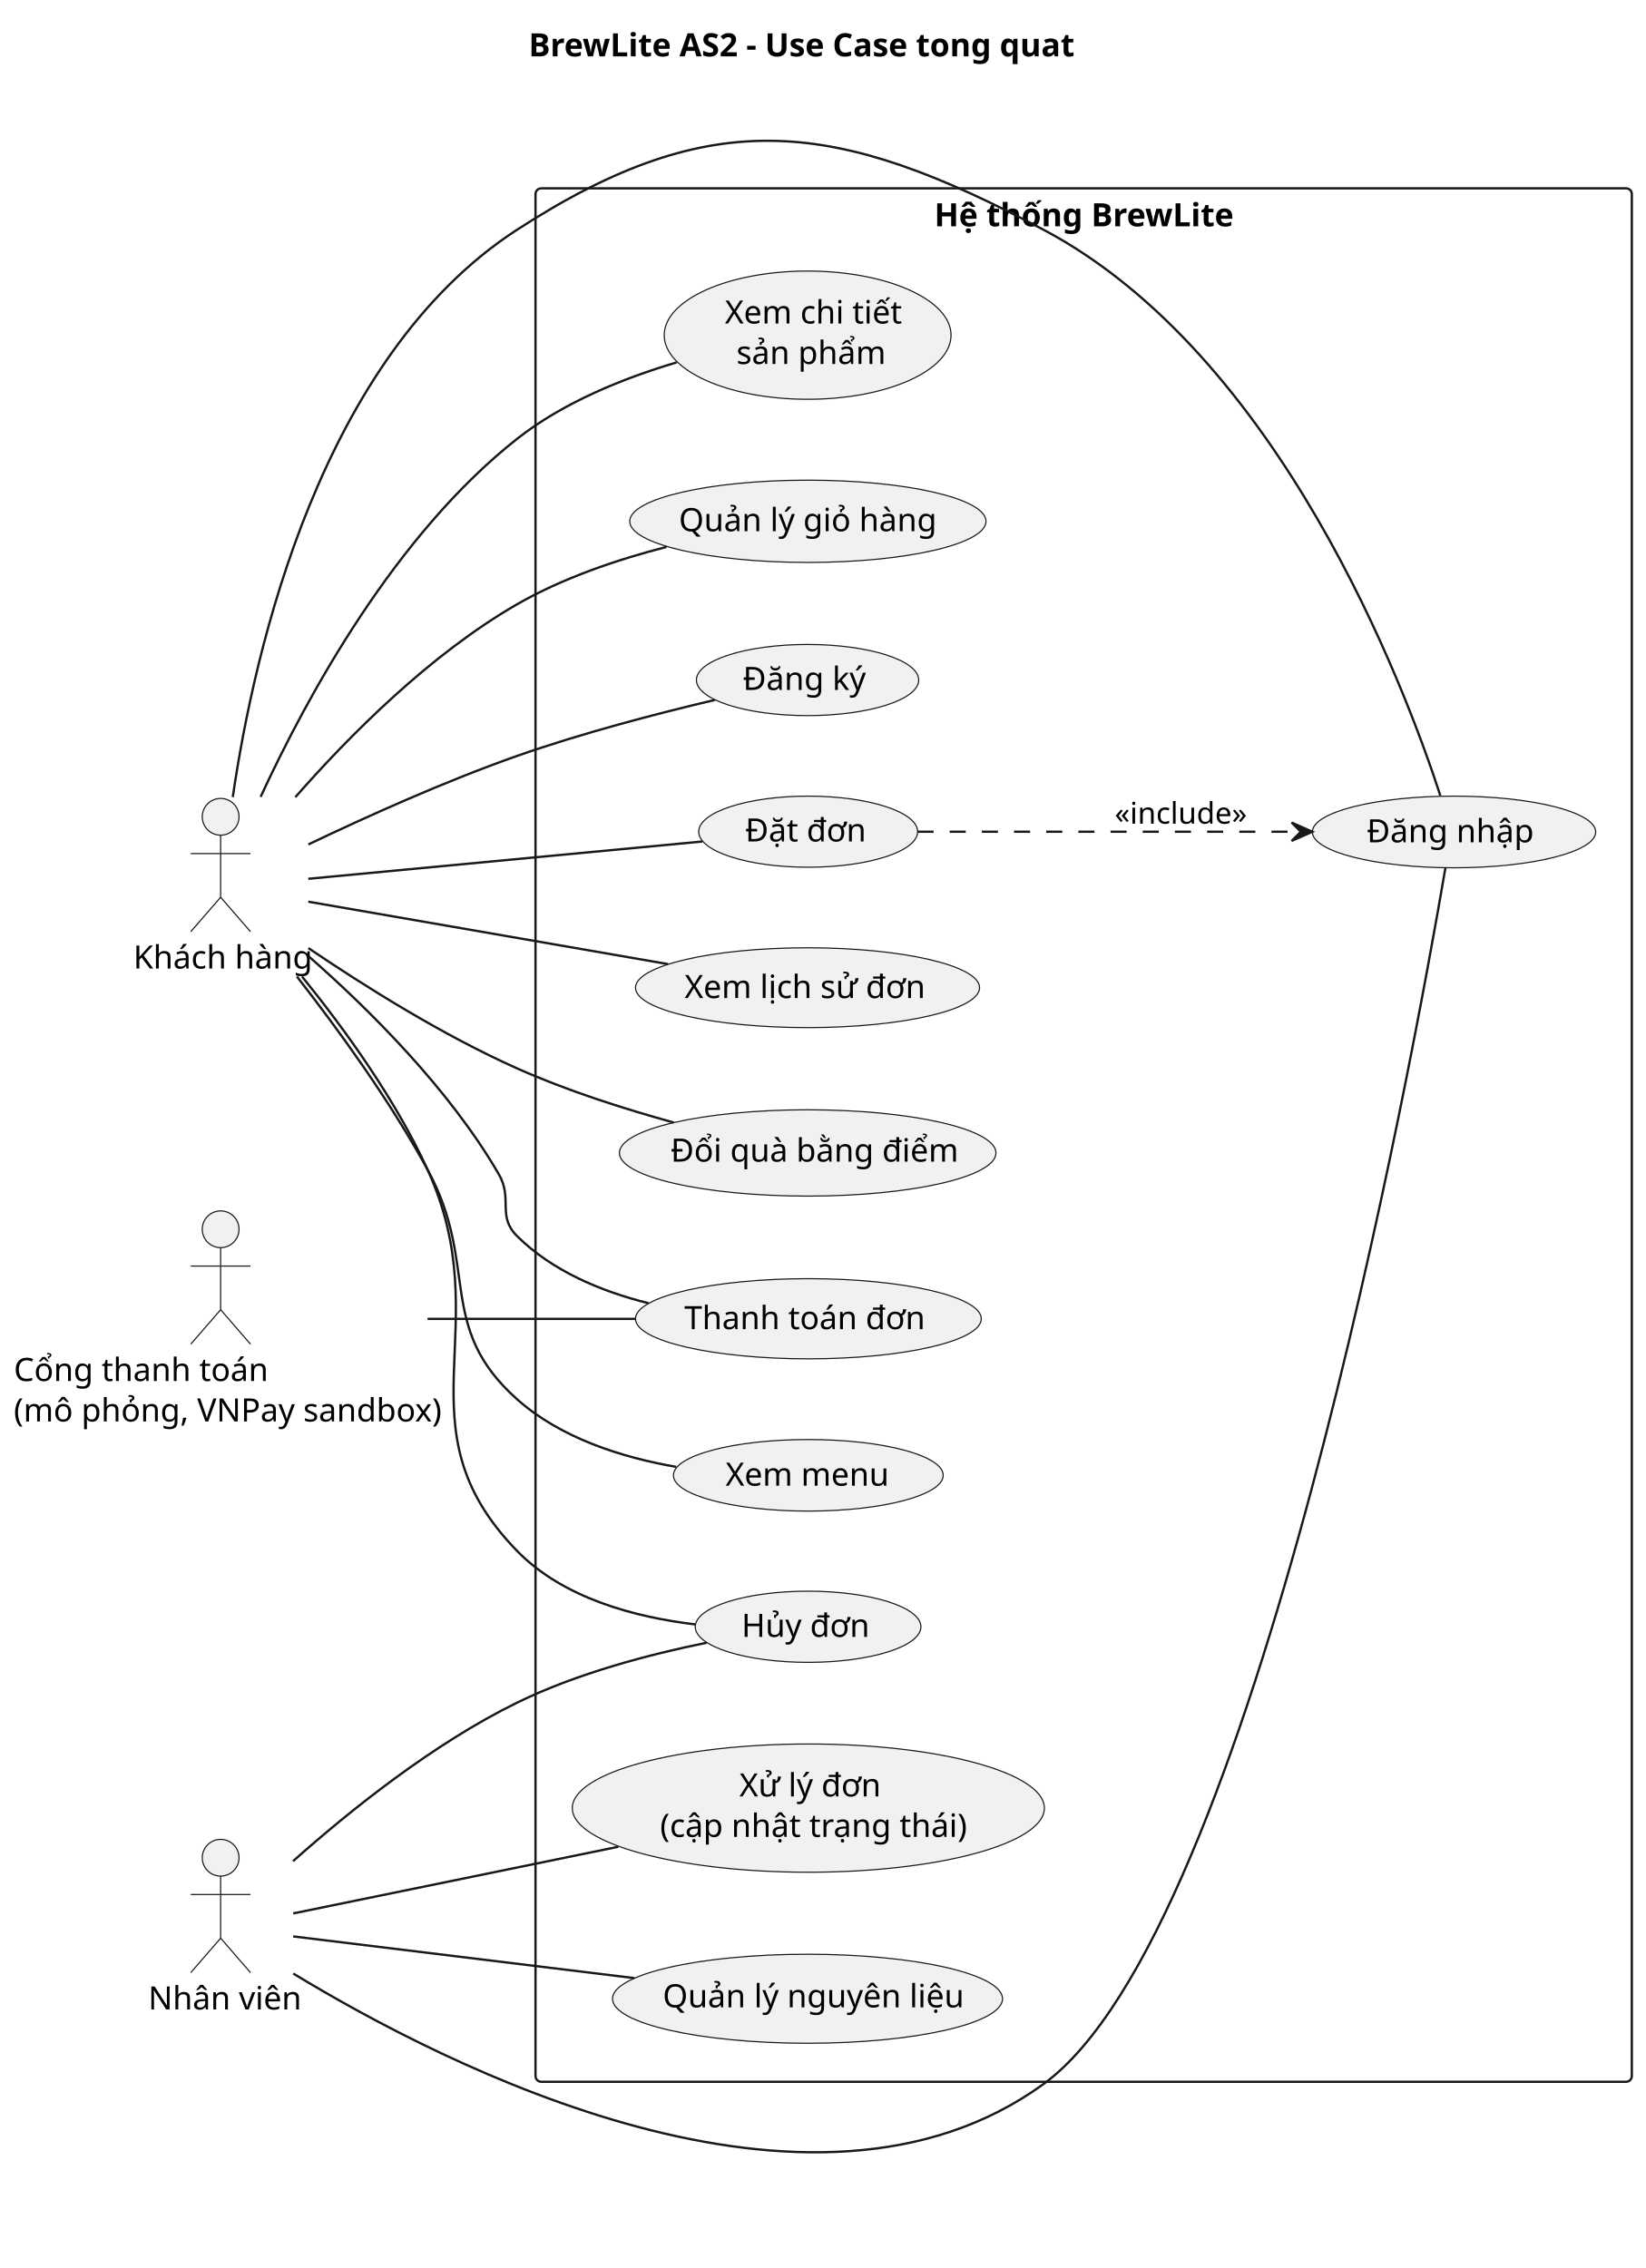
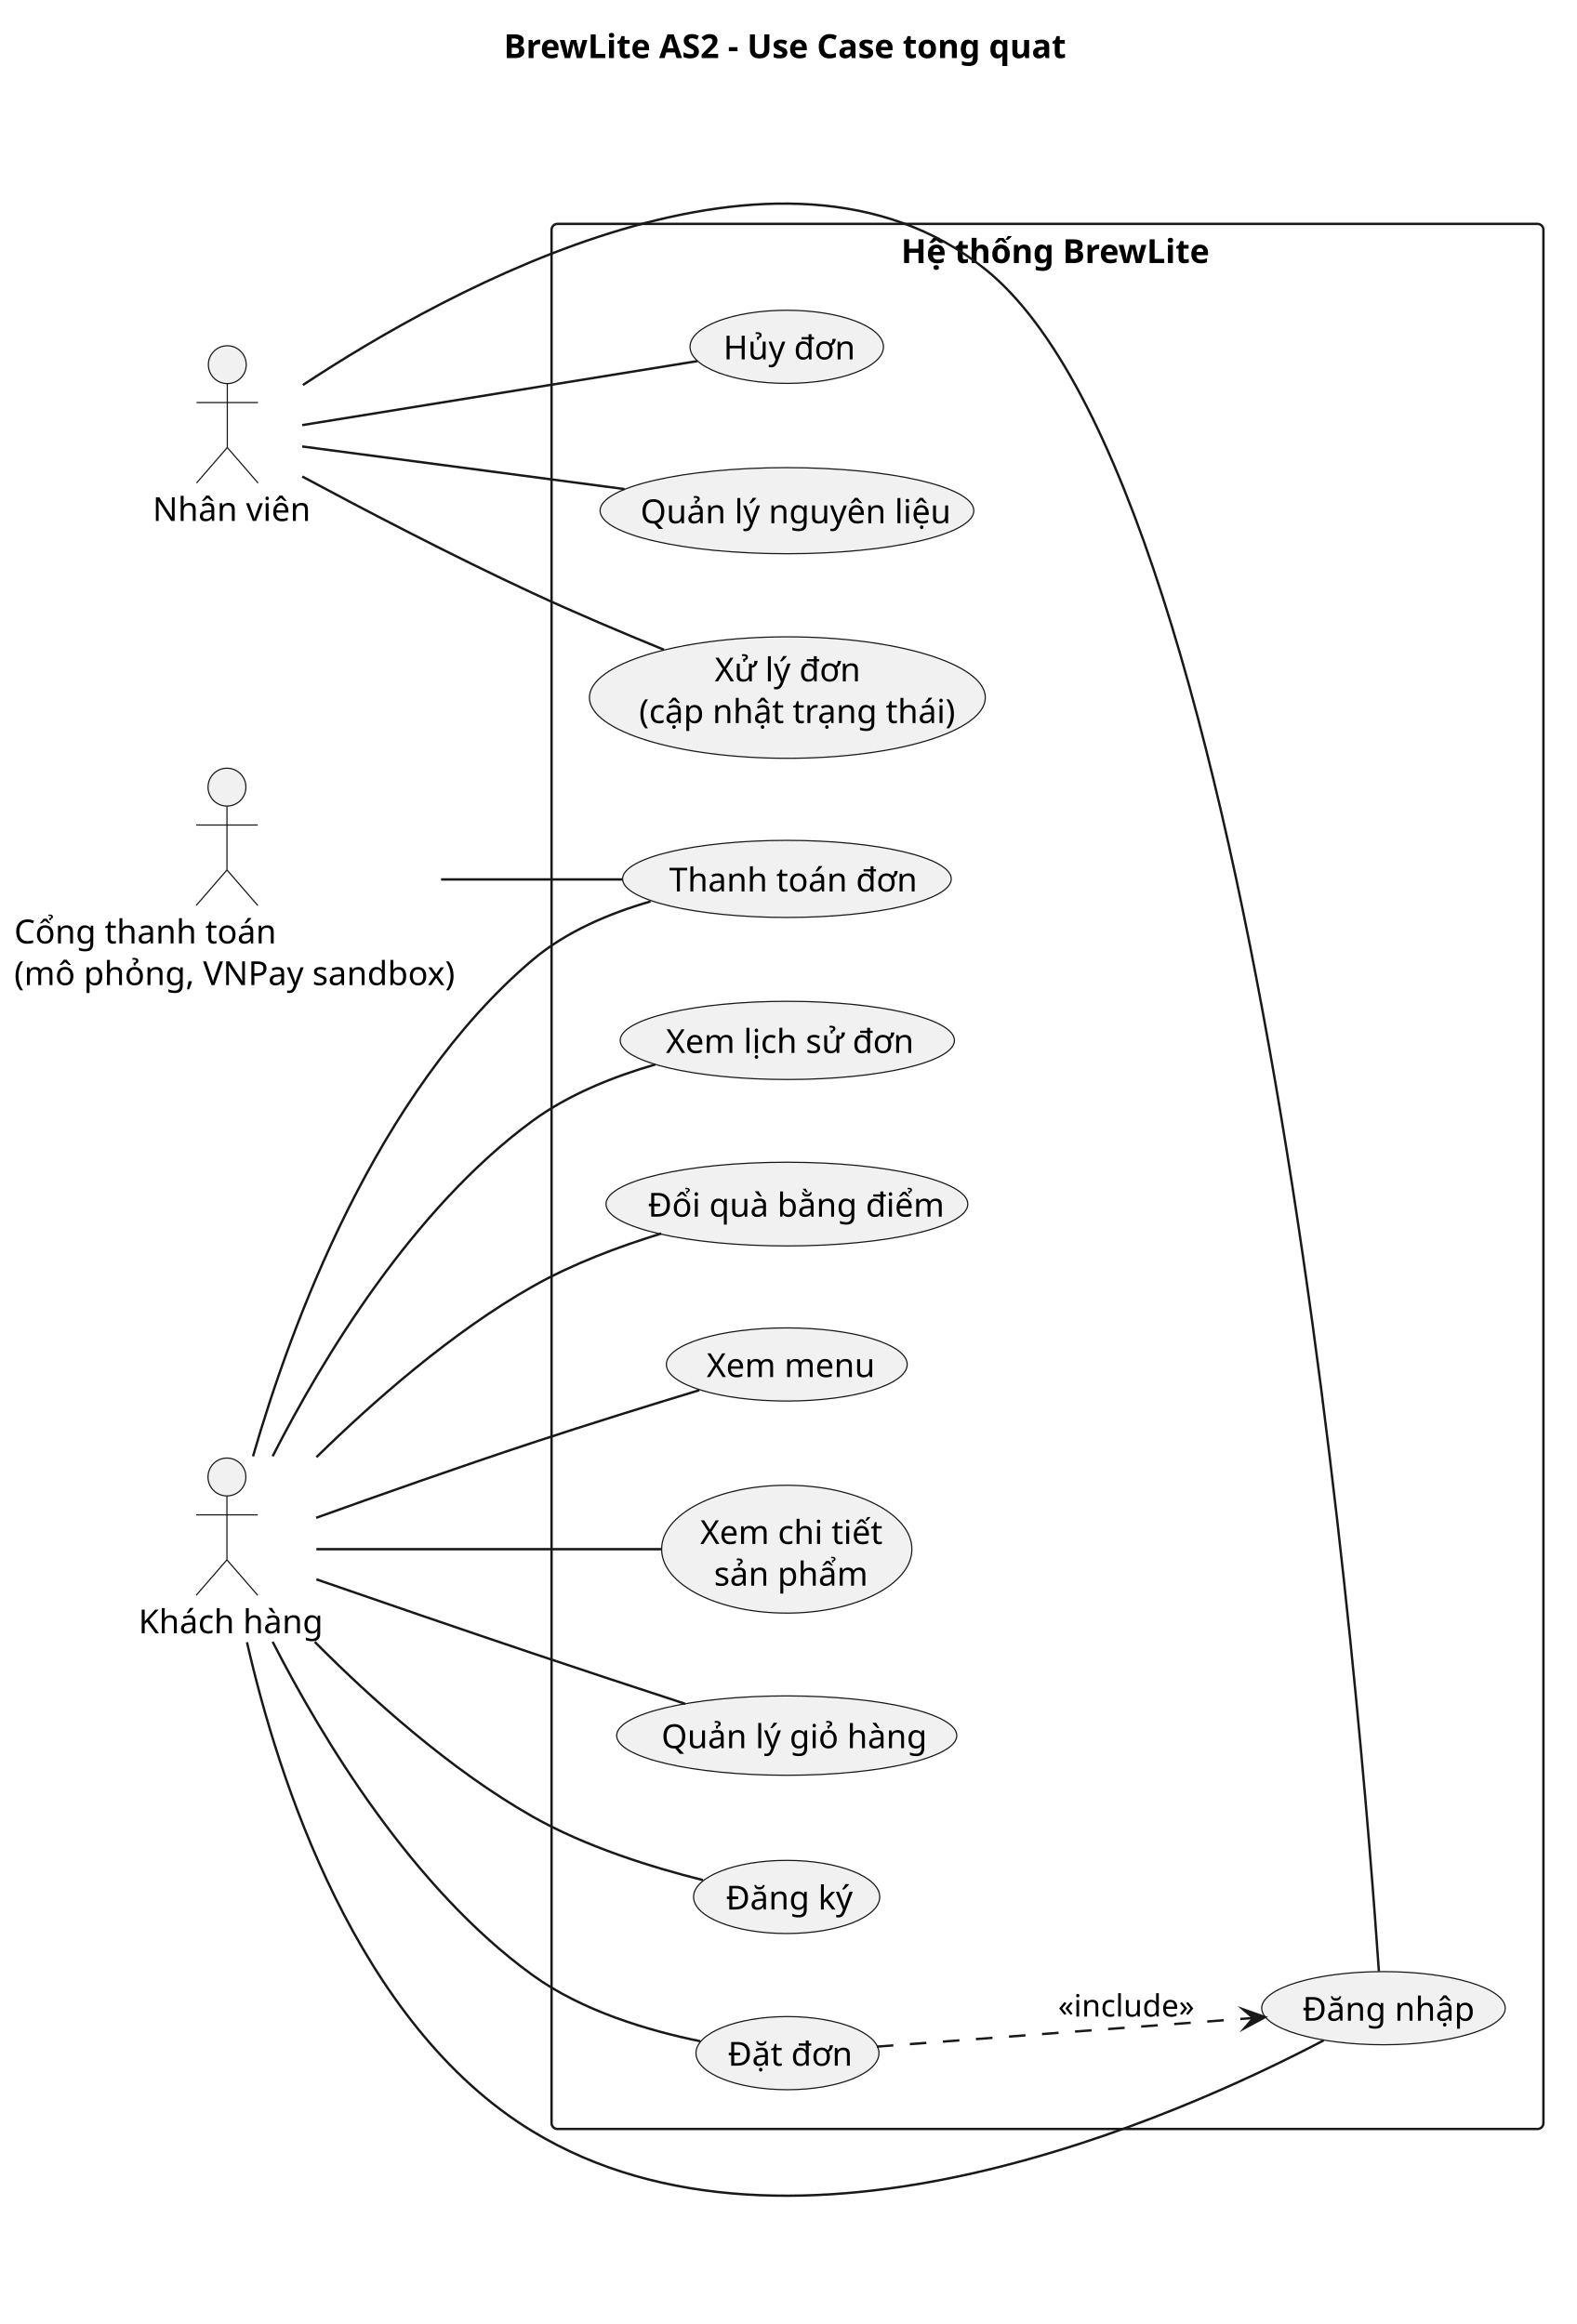
- <svg xmlns="http://www.w3.org/2000/svg" contentStyleType="text/css" height="987px" preserveAspectRatio="none" style="width:716px;height:987px;background:#FFFFFF;" version="1.1" viewBox="0 0 716 987" width="716px" zoomAndPan="magnify">
+ <svg xmlns="http://www.w3.org/2000/svg" version="1.1" data-diagram-type="DESCRIPTION" style="width:666px;height:982px;background:#FFFFFF;" width="666px" height="982px" viewBox="0 0 666 982" zoomAndPan="magnify" preserveAspectRatio="none" contentStyleType="text/css">
  <defs />
-   <g>
-     <text fill="#000000" font-family="sans-serif" font-size="14" font-weight="bold" lengthAdjust="spacing" textLength="242" x="230" y="24.533">BrewLite AS2 - Use Case tong quat</text>
-     <g id="cluster_Hệ thống BrewLite">
-       <rect fill="none" height="824" rx="2.5" ry="2.5" style="stroke:#181818;stroke-width:1.0;" width="477" x="233" y="81.959" />
-       <text fill="#000000" font-family="sans-serif" font-size="14" font-weight="bold" lengthAdjust="spacing" textLength="130" x="406.5" y="98.493">Hệ thống BrewLite</text>
+   <g font-family="sans-serif" lengthAdjust="spacing">
+     <g class="title" data-source-line="6">
+       <text x="212.811" y="24.533" fill="#000" font-size="14" textLength="233.379" font-weight="700">BrewLite AS2 - Use Case tong quat</text>
    </g>
-     <g id="elem_UC1">
-       <ellipse cx="351.691" cy="642.032" fill="#F1F1F1" rx="58.691" ry="15.573" style="stroke:#181818;stroke-width:0.5;" />
-       <text fill="#000000" font-family="sans-serif" font-size="14" lengthAdjust="spacing" textLength="66" x="315.691" y="646.549">Xem menu</text>
+     <g class="cluster" data-qualified-name="H. th.ng BrewLite" id="ent0004" data-source-line="12">
+       <rect x="233" y="94.599" width="419" height="805" fill="none" style="stroke:#181818;stroke-width:1;" rx="2.5" ry="2.5" />
+       <text x="380.666" y="111.133" fill="#000" font-size="14" textLength="123.669" font-weight="700">Hệ thống BrewLite</text>
    </g>
-     <g id="elem_UC2">
-       <ellipse cx="351.397" cy="145.863" fill="#F1F1F1" rx="62.397" ry="27.903" style="stroke:#181818;stroke-width:0.5;" />
-       <text fill="#000000" font-family="sans-serif" font-size="14" lengthAdjust="spacing" textLength="72" x="315.397" y="140.787">Xem chi tiết</text>
-       <text fill="#000000" font-family="sans-serif" font-size="14" lengthAdjust="spacing" textLength="62" x="320.397" y="158.396">sản phẩm</text>
+     <g class="entity" data-qualified-name="H. th.ng BrewLite.UC1" id="ent0005" data-source-line="13">
+       <ellipse cx="332.369" cy="576.551" rx="50.869" ry="15.452" fill="#F1F1F1" style="stroke:#181818;stroke-width:0.5;" />
+       <text x="298.52" y="581.856" fill="#000" font-size="14" textLength="67.696">Xem menu</text>
    </g>
-     <g id="elem_UC3">
-       <ellipse cx="351.507" cy="226.861" fill="#F1F1F1" rx="77.507" ry="17.901" style="stroke:#181818;stroke-width:0.5;" />
-       <text fill="#000000" font-family="sans-serif" font-size="14" lengthAdjust="spacing" textLength="108" x="295.357" y="231.175">Quản lý giỏ hàng</text>
+     <g class="entity" data-qualified-name="H. th.ng BrewLite.UC2" id="ent0006" data-source-line="14">
+       <ellipse cx="332.356" cy="654.607" rx="52.856" ry="27.008" fill="#F1F1F1" style="stroke:#181818;stroke-width:0.5;" />
+       <text x="295.787" y="652.398" fill="#000" font-size="14" textLength="73.138">Xem chi tiết</text>
+       <text x="301.615" y="670.008" fill="#000" font-size="14" textLength="61.482">sản phẩm</text>
    </g>
-     <g id="elem_UC4">
-       <ellipse cx="351.361" cy="295.94" fill="#F1F1F1" rx="48.361" ry="15.481" style="stroke:#181818;stroke-width:0.5;" />
-       <text fill="#000000" font-family="sans-serif" font-size="14" lengthAdjust="spacing" textLength="52" x="323.168" y="300.272">Đăng ký</text>
+     <g class="entity" data-qualified-name="H. th.ng BrewLite.UC3" id="ent0007" data-source-line="15">
+       <ellipse cx="332.343" cy="733.368" rx="71.843" ry="16.769" fill="#F1F1F1" style="stroke:#181818;stroke-width:0.5;" />
+       <text x="279.416" y="738.673" fill="#000" font-size="14" textLength="105.854">Quản lý giỏ hàng</text>
    </g>
-     <g id="elem_UC5">
-       <ellipse cx="632.646" cy="362.054" fill="#F1F1F1" rx="61.646" ry="15.594" style="stroke:#181818;stroke-width:0.5;" />
-       <text fill="#000000" font-family="sans-serif" font-size="14" lengthAdjust="spacing" textLength="70" x="594.646" y="366.57">Đăng nhập</text>
+     <g class="entity" data-qualified-name="H. th.ng BrewLite.UC4" id="ent0008" data-source-line="16">
+       <ellipse cx="332.316" cy="801.551" rx="39.316" ry="15.452" fill="#F1F1F1" style="stroke:#181818;stroke-width:0.5;" />
+       <text x="306.637" y="806.856" fill="#000" font-size="14" textLength="51.358">Đăng ký</text>
    </g>
-     <g id="elem_UC6">
-       <ellipse cx="351.632" cy="361.935" fill="#F1F1F1" rx="47.632" ry="15.475" style="stroke:#181818;stroke-width:0.5;" />
-       <text fill="#000000" font-family="sans-serif" font-size="14" lengthAdjust="spacing" textLength="51" x="324.196" y="366.204">Đặt đơn</text>
+     <g class="entity" data-qualified-name="H. th.ng BrewLite.UC5" id="ent0009" data-source-line="17">
+       <ellipse cx="584.439" cy="848.551" rx="51.439" ry="15.452" fill="#F1F1F1" style="stroke:#181818;stroke-width:0.5;" />
+       <text x="550.187" y="853.856" fill="#000" font-size="14" textLength="68.503">Đăng nhập</text>
    </g>
-     <g id="elem_UC7">
-       <ellipse cx="351.726" cy="573.904" fill="#F1F1F1" rx="75.226" ry="17.445" style="stroke:#181818;stroke-width:0.5;" />
-       <text fill="#000000" font-family="sans-serif" font-size="14" lengthAdjust="spacing" textLength="102" x="297.726" y="578.421">Thanh toán đơn</text>
+     <g class="entity" data-qualified-name="H. th.ng BrewLite.UC6" id="ent0010" data-source-line="18">
+       <ellipse cx="332.658" cy="867.551" rx="38.658" ry="15.452" fill="#F1F1F1" style="stroke:#181818;stroke-width:0.5;" />
+       <text x="307.444" y="872.856" fill="#000" font-size="14" textLength="50.429">Đặt đơn</text>
    </g>
-     <g id="elem_UC8">
-       <ellipse cx="351.353" cy="429.83" fill="#F1F1F1" rx="74.853" ry="17.37" style="stroke:#181818;stroke-width:0.5;" />
-       <text fill="#000000" font-family="sans-serif" font-size="14" lengthAdjust="spacing" textLength="101" x="297.853" y="434.346">Xem lịch sử đơn</text>
+     <g class="entity" data-qualified-name="H. th.ng BrewLite.UC7" id="ent0011" data-source-line="19">
+       <ellipse cx="332.423" cy="371.384" rx="69.423" ry="16.285" fill="#F1F1F1" style="stroke:#181818;stroke-width:0.5;" />
+       <text x="282.684" y="376.689" fill="#000" font-size="14" textLength="99.477">Thanh toán đơn</text>
    </g>
-     <g id="elem_UC9">
-       <ellipse cx="351.42" cy="501.743" fill="#F1F1F1" rx="81.92" ry="18.784" style="stroke:#181818;stroke-width:0.5;" />
-       <text fill="#000000" font-family="sans-serif" font-size="14" lengthAdjust="spacing" textLength="119" x="291.751" y="505.522">Đổi quà bằng điểm</text>
+     <g class="entity" data-qualified-name="H. th.ng BrewLite.UC8" id="ent0012" data-source-line="20">
+       <ellipse cx="332.595" cy="439.618" rx="70.595" ry="16.519" fill="#F1F1F1" style="stroke:#181818;stroke-width:0.5;" />
+       <text x="281.302" y="444.923" fill="#000" font-size="14" textLength="102.587">Xem lịch sử đơn</text>
    </g>
-     <g id="elem_UC10">
-       <ellipse cx="351.702" cy="786.863" fill="#F1F1F1" rx="102.702" ry="27.903" style="stroke:#181818;stroke-width:0.5;" />
-       <text fill="#000000" font-family="sans-serif" font-size="14" lengthAdjust="spacing" textLength="60" x="321.702" y="781.787">Xử lý đơn</text>
-       <text fill="#000000" font-family="sans-serif" font-size="14" lengthAdjust="spacing" textLength="129" x="287.202" y="799.396">(cập nhật trạng thái)</text>
+     <g class="entity" data-qualified-name="H. th.ng BrewLite.UC9" id="ent0013" data-source-line="21">
+       <ellipse cx="332.423" cy="508.784" rx="76.423" ry="17.685" fill="#F1F1F1" style="stroke:#181818;stroke-width:0.5;" />
+       <text x="273.662" y="514.089" fill="#000" font-size="14" textLength="117.523">Đổi quà bằng điểm</text>
    </g>
-     <g id="elem_UC11">
-       <ellipse cx="351.593" cy="707.947" fill="#F1F1F1" rx="49.093" ry="15.487" style="stroke:#181818;stroke-width:0.5;" />
-       <text fill="#000000" font-family="sans-serif" font-size="14" lengthAdjust="spacing" textLength="53" x="322.638" y="712.34">Hủy đơn</text>
+     <g class="entity" data-qualified-name="H. th.ng BrewLite.UC10" id="ent0014" data-source-line="22">
+       <ellipse cx="332.619" cy="294.76" rx="83.619" ry="25.661" fill="#F1F1F1" style="stroke:#181818;stroke-width:0.5;" />
+       <text x="301.943" y="287.913" fill="#000" font-size="14" textLength="61.353">Xử lý đơn</text>
+       <text x="269.971" y="305.523" fill="#000" font-size="14" textLength="125.296">(cập nhật trạng thái)</text>
    </g>
-     <g id="elem_UC12">
-       <ellipse cx="351.348" cy="869.829" fill="#F1F1F1" rx="84.848" ry="19.37" style="stroke:#181818;stroke-width:0.5;" />
-       <text fill="#000000" font-family="sans-serif" font-size="14" lengthAdjust="spacing" textLength="126" x="288.348" y="873.558">Quản lý nguyên liệu</text>
+     <g class="entity" data-qualified-name="H. th.ng BrewLite.UC11" id="ent0015" data-source-line="23">
+       <ellipse cx="332.358" cy="146.551" rx="40.858" ry="15.452" fill="#F1F1F1" style="stroke:#181818;stroke-width:0.5;" />
+       <text x="305.588" y="151.856" fill="#000" font-size="14" textLength="53.539">Hủy đơn</text>
    </g>
-     <g id="elem_Customer">
-       <ellipse cx="96" cy="355.459" fill="#F1F1F1" rx="8" ry="8" style="stroke:#181818;stroke-width:0.5;" />
-       <path d="M96,363.459 L96,390.459 M83,371.459 L109,371.459 M96,390.459 L83,405.459 M96,390.459 L109,405.459 " fill="none" style="stroke:#181818;stroke-width:0.5;" />
-       <text fill="#000000" font-family="sans-serif" font-size="14" lengthAdjust="spacing" textLength="76" x="58" y="421.493">Khách hàng</text>
+     <g class="entity" data-qualified-name="H. th.ng BrewLite.UC12" id="ent0016" data-source-line="24">
+       <ellipse cx="332.438" cy="215.787" rx="78.938" ry="18.188" fill="#F1F1F1" style="stroke:#181818;stroke-width:0.5;" />
+       <text x="270.563" y="221.092" fill="#000" font-size="14" textLength="123.751">Quản lý nguyên liệu</text>
    </g>
-     <g id="elem_Staff">
-       <ellipse cx="96" cy="808.459" fill="#F1F1F1" rx="8" ry="8" style="stroke:#181818;stroke-width:0.5;" />
-       <path d="M96,816.459 L96,843.459 M83,824.459 L109,824.459 M96,843.459 L83,858.459 M96,843.459 L109,858.459 " fill="none" style="stroke:#181818;stroke-width:0.5;" />
-       <text fill="#000000" font-family="sans-serif" font-size="14" lengthAdjust="spacing" textLength="63" x="64.5" y="874.493">Nhân viên</text>
+     <g class="entity" data-qualified-name="Customer" id="ent0001" data-source-line="8">
+       <ellipse cx="95.865" cy="624.099" rx="8" ry="8" fill="#F1F1F1" style="stroke:#181818;stroke-width:0.5;" />
+       <path d="M95.865,632.099 L95.865,659.099 M82.865,640.099 L108.865,640.099 M95.865,659.099 L82.865,674.099 M95.865,659.099 L108.865,674.099" style="stroke:#181818;stroke-width:0.5;" fill="none" />
+       <text x="58.5" y="690.133" fill="#000" font-size="14" textLength="74.73">Khách hàng</text>
    </g>
-     <g id="elem_Gateway">
-       <ellipse cx="96" cy="534.959" fill="#F1F1F1" rx="8" ry="8" style="stroke:#181818;stroke-width:0.5;" />
-       <path d="M96,542.959 L96,569.959 M83,550.959 L109,550.959 M96,569.959 L83,584.959 M96,569.959 L109,584.959 " fill="none" style="stroke:#181818;stroke-width:0.5;" />
-       <text fill="#000000" font-family="sans-serif" font-size="14" lengthAdjust="spacing" textLength="106" x="6" y="600.993">Cổng thanh toán</text>
-       <text fill="#000000" font-family="sans-serif" font-size="14" lengthAdjust="spacing" textLength="180" x="6" y="618.602">(mô phỏng, VNPay sandbox)</text>
+     <g class="entity" data-qualified-name="Staff" id="ent0002" data-source-line="9">
+       <ellipse cx="96.021" cy="154.099" rx="8" ry="8" fill="#F1F1F1" style="stroke:#181818;stroke-width:0.5;" />
+       <path d="M96.021,162.099 L96.021,189.099 M83.021,170.099 L109.021,170.099 M96.021,189.099 L83.021,204.099 M96.021,189.099 L109.021,204.099" style="stroke:#181818;stroke-width:0.5;" fill="none" />
+       <text x="64.5" y="220.133" fill="#000" font-size="14" textLength="63.041">Nhân viên</text>
    </g>
-     <g id="link_Customer_UC1">
-       <path d="M129.18,424.969 C147.43,448.349 169.79,479.219 186,508.959 C208.83,550.839 189.39,577.219 225,608.959 C243.92,625.819 270.45,634.239 294.24,638.369 " fill="none" id="Customer-UC1" style="stroke:#181818;stroke-width:1.0;" />
+     <g class="entity" data-qualified-name="Gateway" id="ent0003" data-source-line="10">
+       <ellipse cx="95.882" cy="332.599" rx="8" ry="8" fill="#F1F1F1" style="stroke:#181818;stroke-width:0.5;" />
+       <path d="M95.882,340.599 L95.882,367.599 M82.882,348.599 L108.882,348.599 M95.882,367.599 L82.882,382.599 M95.882,367.599 L108.882,382.599" style="stroke:#181818;stroke-width:0.5;" fill="none" />
+       <text x="6" y="398.633" fill="#000" font-size="14" textLength="103.53">Cổng thanh toán</text>
+       <text x="6" y="416.242" fill="#000" font-size="14" textLength="179.765">(mô phỏng, VNPay sandbox)</text>
    </g>
-     <g id="link_Customer_UC2">
-       <path d="M113.39,346.809 C133.59,303.039 171.87,232.799 225,190.959 C245.09,175.129 271.22,164.589 294.43,157.709 " fill="none" id="Customer-UC2" style="stroke:#181818;stroke-width:1.0;" />
+     <g class="link" data-entity-1="ent0001" data-entity-2="ent0005" id="lnk17" data-source-line="27" data-link-type="association">
+       <path d="M133.57,641.339 C159.1,632.169 194.02,619.839 225,609.599 C248.34,601.889 274.73,593.699 295.41,587.419" style="stroke:#181818;stroke-width:1;" fill="none" id="Customer-UC1" />
    </g>
-     <g id="link_Customer_UC3">
-       <path d="M128.49,346.919 C152.34,319.749 187.34,284.639 225,262.959 C244.84,251.539 268.56,243.519 290.01,238.009 " fill="none" id="Customer-UC3" style="stroke:#181818;stroke-width:1.0;" />
+     <g class="link" data-entity-1="ent0001" data-entity-2="ent0006" id="lnk18" data-source-line="28" data-link-type="association">
+       <path d="M133.64,654.599 C172.8,654.599 235.21,654.599 279.46,654.599" style="stroke:#181818;stroke-width:1;" fill="none" id="Customer-UC2" />
    </g>
-     <g id="link_Customer_UC4">
-       <path d="M134.16,367.489 C159.36,355.449 193.67,339.969 225,328.959 C253.27,319.019 286.04,310.499 311,304.609 " fill="none" id="Customer-UC4" style="stroke:#181818;stroke-width:1.0;" />
+     <g class="link" data-entity-1="ent0001" data-entity-2="ent0007" id="lnk19" data-source-line="29" data-link-type="association">
+       <path d="M133.65,667.349 C159.22,676.199 194.15,688.229 225,698.599 C246.22,705.729 269.86,713.519 289.47,719.939" style="stroke:#181818;stroke-width:1;" fill="none" id="Customer-UC3" />
    </g>
-     <g id="link_Customer_UC5">
-       <path d="M101.28,346.879 C110.68,282.389 139.63,155.279 225,99.959 C310.41,44.609 364.09,52.269 454,99.959 C556.9,154.539 611.1,298.399 626.69,346.239 " fill="none" id="Customer-UC5" style="stroke:#181818;stroke-width:1.0;" />
+     <g class="link" data-entity-1="ent0001" data-entity-2="ent0008" id="lnk20" data-source-line="30" data-link-type="association">
+       <path d="M132.97,693.779 C157,717.959 190.45,747.999 225,767.599 C247.45,780.339 275.32,789.019 296.92,794.419" style="stroke:#181818;stroke-width:1;" fill="none" id="Customer-UC4" />
    </g>
-     <g id="link_Customer_UC6">
-       <path d="M134.13,382.439 C179.65,378.129 256.75,370.839 305.56,366.209 " fill="none" id="Customer-UC6" style="stroke:#181818;stroke-width:1.0;" />
+     <g class="link" data-entity-1="ent0001" data-entity-2="ent0009" id="lnk21" data-source-line="31" data-link-type="association">
+       <path d="M104.34,693.929 C117.37,751.139 150.51,855.389 225,900.599 C334.95,967.329 498,894.269 559.16,862.169" style="stroke:#181818;stroke-width:1;" fill="none" id="Customer-UC5" />
    </g>
-     <g id="link_Customer_UC7">
-       <path d="M134.14,416.029 C160.72,439.359 195.46,473.899 217,510.959 C223.29,521.779 216.11,529.149 225,537.959 C240.29,553.119 261.52,561.989 282.17,567.139 " fill="none" id="Customer-UC7" style="stroke:#181818;stroke-width:1.0;" />
+     <g class="link" data-entity-1="ent0001" data-entity-2="ent0010" id="lnk22" data-source-line="32" data-link-type="association">
+       <path d="M115.17,693.719 C136.09,734.609 174.21,797.839 225,834.599 C245.85,849.699 273.79,858.019 295.81,862.519" style="stroke:#181818;stroke-width:1;" fill="none" id="Customer-UC6" />
    </g>
-     <g id="link_Customer_UC8">
-       <path d="M134.13,392.399 C175.25,399.539 242.13,411.149 290.67,419.569 " fill="none" id="Customer-UC8" style="stroke:#181818;stroke-width:1.0;" />
+     <g class="link" data-entity-1="ent0001" data-entity-2="ent0011" id="lnk23" data-source-line="33" data-link-type="association">
+       <path d="M106.88,615.369 C122.67,560.599 158.78,461.659 225,405.599 C239.07,393.689 257.37,385.939 274.81,380.899" style="stroke:#181818;stroke-width:1;" fill="none" id="Customer-UC7" />
    </g>
-     <g id="link_Customer_UC9">
-       <path d="M134.18,412.589 C158.97,429.409 192.81,450.589 225,464.959 C246.57,474.589 271.33,482.499 293.12,488.499 " fill="none" id="Customer-UC9" style="stroke:#181818;stroke-width:1.0;" />
+     <g class="link" data-entity-1="ent0001" data-entity-2="ent0012" id="lnk24" data-source-line="34" data-link-type="association">
+       <path d="M115.17,615.349 C136.1,574.299 174.23,510.779 225,473.599 C240.19,462.479 259.16,454.899 276.86,449.779" style="stroke:#181818;stroke-width:1;" fill="none" id="Customer-UC8" />
    </g>
-     <g id="link_Customer_UC11">
-       <path d="M131.42,424.989 C150.08,447.999 172.09,478.509 186,508.959 C217.49,577.889 172.12,620.669 225,674.959 C245.04,695.539 276.25,703.799 302.53,706.919 " fill="none" id="Customer-UC11" style="stroke:#181818;stroke-width:1.0;" />
+     <g class="link" data-entity-1="ent0001" data-entity-2="ent0013" id="lnk25" data-source-line="35" data-link-type="association">
+       <path d="M133.69,615.719 C157.75,592.109 190.97,562.899 225,543.599 C241.76,534.099 261.48,526.709 279.37,521.219" style="stroke:#181818;stroke-width:1;" fill="none" id="Customer-UC9" />
    </g>
-     <g id="link_Staff_UC5">
-       <path d="M127.6,858.849 C193.83,899.129 352.65,980.539 454,906.959 C545.8,840.309 614.88,460.079 628.89,377.699 " fill="none" id="Staff-UC5" style="stroke:#181818;stroke-width:1.0;" />
+     <g class="link" data-entity-1="ent0002" data-entity-2="ent0009" id="lnk26" data-source-line="37" data-link-type="association">
+       <path d="M127.97,162.679 C189.69,121.919 329.51,44.609 416,113.599 C534.68,208.279 575.82,734.999 582.49,832.929" style="stroke:#181818;stroke-width:1;" fill="none" id="Staff-UC5" />
    </g>
-     <g id="link_Staff_UC10">
-       <path d="M127.58,832.689 C162.41,825.539 220.75,813.579 269.01,803.679 " fill="none" id="Staff-UC10" style="stroke:#181818;stroke-width:1.0;" />
+     <g class="link" data-entity-1="ent0002" data-entity-2="ent0014" id="lnk27" data-source-line="38" data-link-type="association">
+       <path d="M127.68,201.349 C153.38,215.149 191.2,234.939 225,250.599 C242.88,258.889 262.77,267.309 280.47,274.539" style="stroke:#181818;stroke-width:1;" fill="none" id="Staff-UC10" />
    </g>
-     <g id="link_Staff_UC11">
-       <path d="M127.51,809.949 C152.08,788.069 188.43,758.859 225,740.959 C251,728.229 282.52,719.959 307.47,714.889 " fill="none" id="Staff-UC11" style="stroke:#181818;stroke-width:1.0;" />
+     <g class="link" data-entity-1="ent0002" data-entity-2="ent0015" id="lnk28" data-source-line="39" data-link-type="association">
+       <path d="M127.66,179.629 C170.61,172.669 248.6,160.039 294.66,152.569" style="stroke:#181818;stroke-width:1;" fill="none" id="Staff-UC11" />
    </g>
-     <g id="link_Staff_UC12">
-       <path d="M127.58,842.699 C164.12,847.169 226.54,854.799 276.04,860.849 " fill="none" id="Staff-UC12" style="stroke:#181818;stroke-width:1.0;" />
+     <g class="link" data-entity-1="ent0002" data-entity-2="ent0016" id="lnk29" data-source-line="40" data-link-type="association">
+       <path d="M127.66,188.659 C162.05,193.199 218.89,200.719 263.83,206.659" style="stroke:#181818;stroke-width:1;" fill="none" id="Staff-UC12" />
    </g>
-     <g id="link_Gateway_UC7">
-       <path d="M186.02,573.959 C215.55,573.959 248.09,573.959 276.37,573.959 " fill="none" id="Gateway-UC7" style="stroke:#181818;stroke-width:1.0;" />
+     <g class="link" data-entity-1="ent0003" data-entity-2="ent0011" id="lnk30" data-source-line="42" data-link-type="association">
+       <path d="M186.32,371.599 C211.69,371.599 238.91,371.599 262.85,371.599" style="stroke:#181818;stroke-width:1;" fill="none" id="Gateway-UC7" />
    </g>
-     <g id="link_UC6_UC5">
-       <path d="M399.2,361.959 C446.36,361.959 513.41,361.959 564.98,361.959 " fill="none" id="UC6-to-UC5" style="stroke:#181818;stroke-width:1.0;stroke-dasharray:7.0,7.0;" />
-       <polygon fill="#181818" points="570.98,361.959,561.98,357.959,565.98,361.959,561.98,365.959,570.98,361.959" style="stroke:#181818;stroke-width:1.0;" />
-       <text fill="#000000" font-family="sans-serif" font-size="13" lengthAdjust="spacing" textLength="55" x="485" y="358.454">«include»</text>
+     <g class="link" data-entity-1="ent0010" data-entity-2="ent0009" id="lnk31" data-source-line="44" data-link-type="dependency">
+       <path d="M370.39,864.799 C413.85,861.499 481.244,856.379 529.424,852.709" style="stroke:#181818;stroke-width:1;stroke-dasharray:7,7;" fill="none" id="UC6-to-UC5" />
+       <polygon points="534.41,852.329,525.132,849.025,529.424,852.709,525.74,857.001,534.41,852.329" fill="#181818" style="stroke:#181818;stroke-width:1;stroke-linejoin:miter;stroke-miterlimit:10;" />
+       <text x="447" y="852.094" fill="#000" font-size="13" textLength="55.656">«include»</text>
    </g>
  </g>
</svg>
